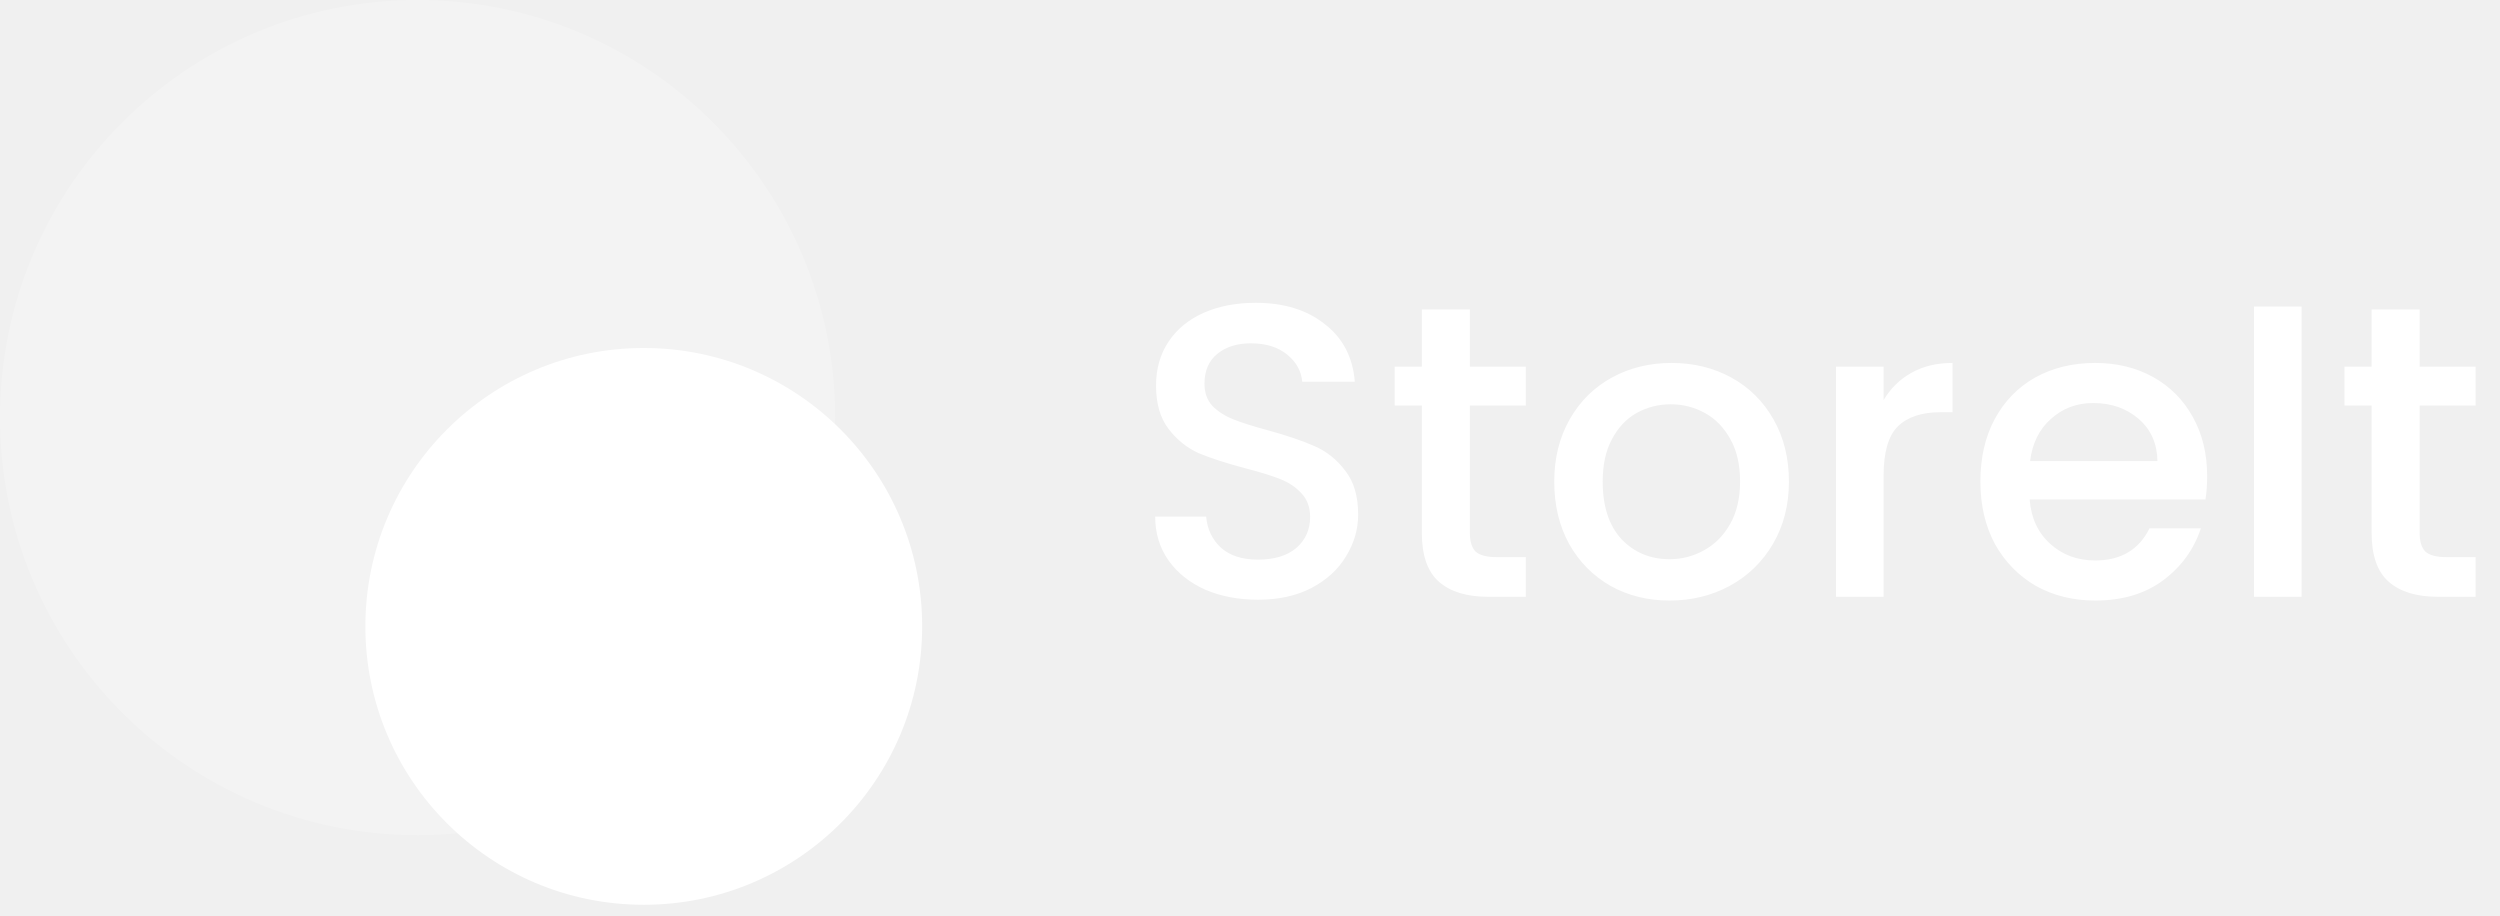
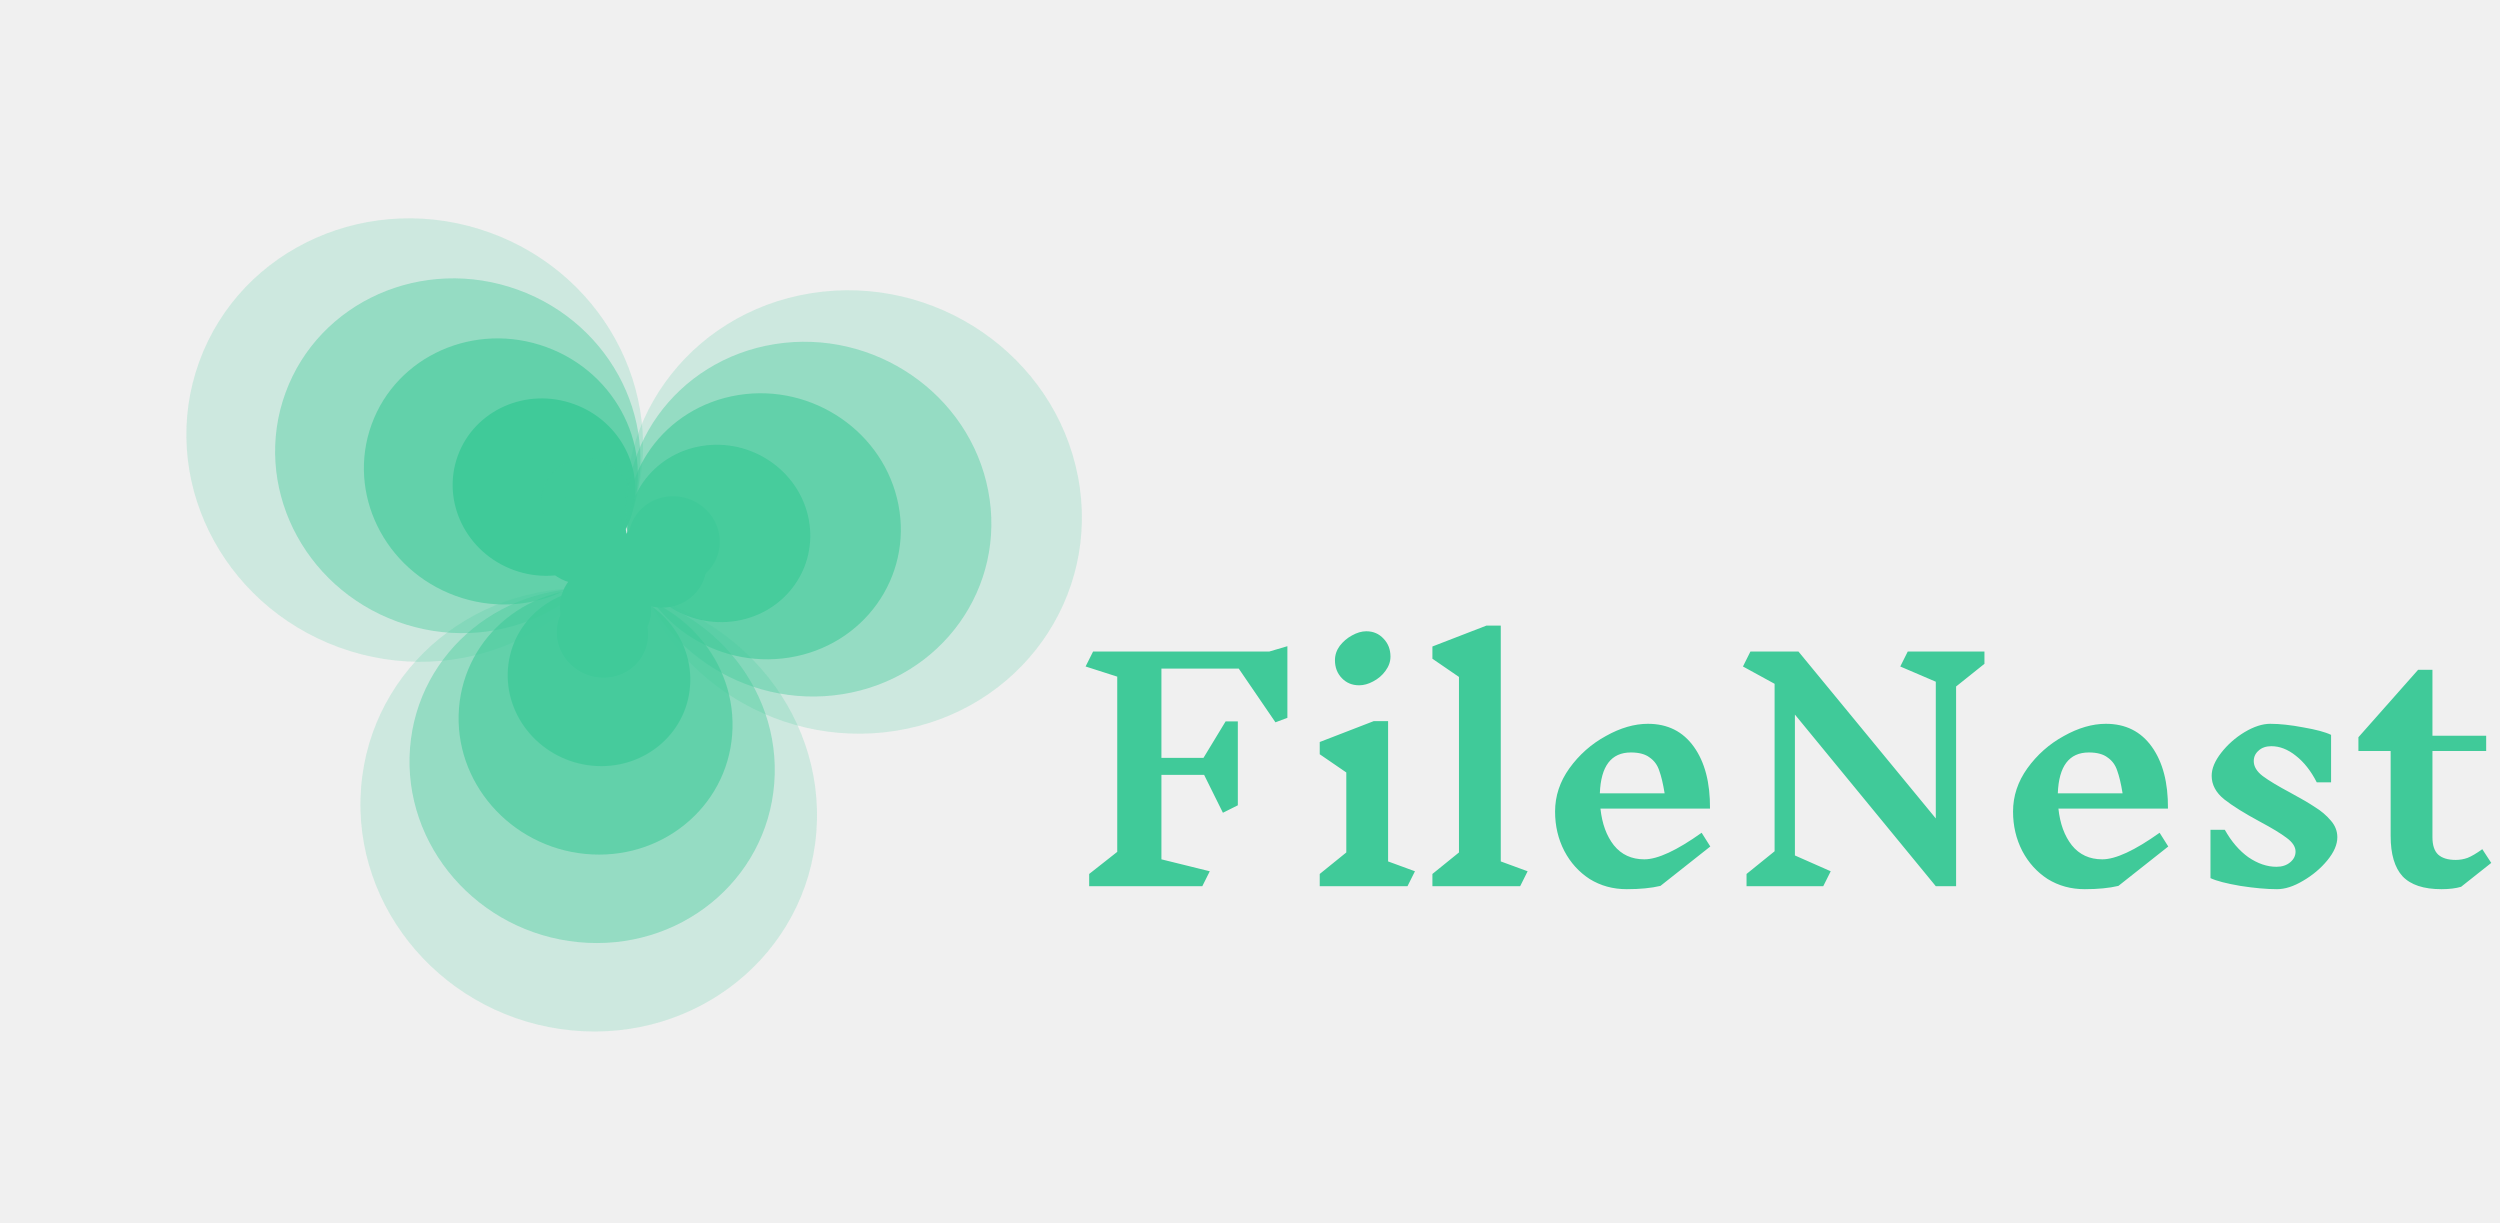
- <svg xmlns="http://www.w3.org/2000/svg" width="224" height="82" viewBox="0 0 224 82" fill="none">
-   <path d="M112.71 53.735C110.964 53.735 109.393 53.435 107.996 52.837C106.599 52.213 105.502 51.34 104.703 50.218C103.905 49.095 103.506 47.785 103.506 46.289H108.071C108.171 47.411 108.607 48.334 109.38 49.058C110.179 49.781 111.289 50.143 112.71 50.143C114.182 50.143 115.33 49.793 116.153 49.095C116.976 48.372 117.387 47.449 117.387 46.326C117.387 45.453 117.126 44.742 116.602 44.194C116.103 43.645 115.467 43.221 114.694 42.921C113.945 42.622 112.898 42.298 111.551 41.949C109.854 41.499 108.47 41.05 107.397 40.602C106.35 40.128 105.452 39.404 104.703 38.431C103.955 37.459 103.581 36.161 103.581 34.54C103.581 33.043 103.955 31.734 104.703 30.611C105.452 29.489 106.499 28.628 107.846 28.03C109.193 27.431 110.752 27.132 112.523 27.132C115.043 27.132 117.101 27.768 118.697 29.04C120.318 30.287 121.216 32.008 121.391 34.203H116.677C116.602 33.255 116.153 32.445 115.33 31.771C114.506 31.098 113.421 30.761 112.074 30.761C110.852 30.761 109.854 31.073 109.081 31.697C108.308 32.32 107.921 33.218 107.921 34.39C107.921 35.189 108.158 35.85 108.632 36.373C109.131 36.872 109.755 37.272 110.503 37.571C111.251 37.87 112.274 38.194 113.571 38.544C115.292 39.017 116.689 39.492 117.762 39.965C118.859 40.439 119.782 41.175 120.53 42.173C121.304 43.146 121.69 44.455 121.69 46.102C121.69 47.424 121.329 48.671 120.605 49.843C119.907 51.016 118.872 51.964 117.5 52.687C116.153 53.385 114.556 53.735 112.71 53.735ZM131.7 36.336V47.748C131.7 48.521 131.874 49.083 132.224 49.432C132.598 49.756 133.221 49.918 134.094 49.918H136.713V53.473H133.346C131.425 53.473 129.954 53.024 128.931 52.126C127.908 51.228 127.397 49.769 127.397 47.748V36.336H124.965V32.856H127.397V27.73H131.7V32.856H136.713V36.336H131.7ZM149.587 53.809C147.642 53.809 145.883 53.373 144.312 52.5C142.74 51.602 141.505 50.355 140.607 48.758C139.709 47.137 139.26 45.266 139.26 43.146C139.26 41.05 139.722 39.192 140.645 37.571C141.568 35.949 142.827 34.702 144.424 33.829C146.02 32.956 147.804 32.52 149.774 32.52C151.745 32.52 153.528 32.956 155.125 33.829C156.721 34.702 157.981 35.949 158.904 37.571C159.827 39.192 160.288 41.05 160.288 43.146C160.288 45.241 159.814 47.099 158.866 48.721C157.919 50.342 156.622 51.602 154.975 52.5C153.354 53.373 151.558 53.809 149.587 53.809ZM149.587 50.105C150.685 50.105 151.708 49.843 152.655 49.319C153.628 48.796 154.414 48.01 155.013 46.962C155.611 45.915 155.911 44.642 155.911 43.146C155.911 41.649 155.624 40.389 155.05 39.367C154.476 38.319 153.716 37.533 152.768 37.01C151.82 36.486 150.797 36.224 149.7 36.224C148.602 36.224 147.579 36.486 146.631 37.01C145.708 37.533 144.973 38.319 144.424 39.367C143.875 40.389 143.601 41.649 143.601 43.146C143.601 45.366 144.162 47.087 145.284 48.309C146.432 49.507 147.866 50.105 149.587 50.105ZM168.77 35.85C169.394 34.802 170.217 33.991 171.24 33.418C172.287 32.819 173.522 32.52 174.944 32.52V36.935H173.859C172.188 36.935 170.916 37.359 170.043 38.207C169.194 39.055 168.77 40.527 168.77 42.622V53.473H164.505V32.856H168.77V35.85ZM197.76 42.659C197.76 43.433 197.71 44.131 197.61 44.755H181.858C181.983 46.401 182.594 47.723 183.692 48.721C184.789 49.719 186.136 50.218 187.732 50.218C190.027 50.218 191.649 49.257 192.597 47.336H197.199C196.575 49.232 195.44 50.791 193.794 52.013C192.173 53.211 190.152 53.809 187.732 53.809C185.762 53.809 183.991 53.373 182.419 52.5C180.873 51.602 179.651 50.355 178.753 48.758C177.88 47.137 177.443 45.266 177.443 43.146C177.443 41.026 177.867 39.167 178.715 37.571C179.588 35.949 180.798 34.702 182.345 33.829C183.916 32.956 185.712 32.52 187.732 32.52C189.678 32.52 191.412 32.944 192.933 33.792C194.455 34.64 195.64 35.837 196.488 37.384C197.336 38.905 197.76 40.664 197.76 42.659ZM193.307 41.312C193.283 39.741 192.721 38.481 191.624 37.533C190.526 36.586 189.167 36.112 187.545 36.112C186.074 36.112 184.814 36.586 183.766 37.533C182.719 38.456 182.095 39.716 181.896 41.312H193.307ZM206.223 27.468V53.473H201.958V27.468H206.223ZM216.8 36.336V47.748C216.8 48.521 216.974 49.083 217.323 49.432C217.698 49.756 218.321 49.918 219.194 49.918H221.813V53.473H218.446C216.525 53.473 215.053 53.024 214.031 52.126C213.008 51.228 212.497 49.769 212.497 47.748V36.336H210.065V32.856H212.497V27.73H216.8V32.856H221.813V36.336H216.8Z" fill="white" />
-   <rect opacity="0.2" width="74.832" height="74.832" rx="37.416" fill="white" />
-   <rect x="32.738" y="31.18" width="49.888" height="49.888" rx="24.944" fill="white" />
+ <svg xmlns="http://www.w3.org/2000/svg" width="268" height="131" viewBox="0 0 268 131" fill="none">
+   <ellipse cx="58.314" cy="52.219" rx="9.831" ry="9.462" transform="rotate(20 58.3138 52.2189)" fill="#40CA99" />
+   <path opacity="0.2" d="M67.552 55.581C63.084 67.859 49.121 74.047 36.365 69.405C23.61 64.762 16.892 51.046 21.36 38.769C25.828 26.492 39.791 20.303 52.547 24.946C65.303 29.588 72.021 43.304 67.552 55.581Z" fill="#40CA99" />
+   <ellipse opacity="0.4" cx="49.075" cy="48.856" rx="19.663" ry="18.925" transform="rotate(20 49.0753 48.8565)" fill="#40CA99" />
+   <ellipse opacity="0.6" cx="53.695" cy="50.538" rx="14.747" ry="14.194" transform="rotate(20 53.6946 50.5376)" fill="#40CA99" />
+   <ellipse opacity="0.8" cx="62.933" cy="53.9" rx="4.916" ry="4.731" transform="rotate(20 62.933 53.9001)" fill="#40CA99" />
+   <ellipse opacity="0.6" cx="14.334" cy="14.611" rx="14.334" ry="14.611" transform="matrix(-0.190084 -0.981768 0.987523 -0.157476 70.1811 72.792)" fill="#40CA99" />
+   <ellipse cx="4.778" cy="4.87" rx="4.778" ry="4.87" transform="matrix(-0.190084 -0.981768 0.987523 -0.157476 68.3647 63.4102)" fill="#40CA99" />
+   <ellipse opacity="0.2" cx="23.89" cy="24.351" rx="23.89" ry="24.351" transform="matrix(-0.190084 -0.981768 0.987523 -0.157476 71.9975 82.1738)" fill="#40CA99" />
+   <ellipse opacity="0.4" cx="19.112" cy="19.481" rx="19.112" ry="19.481" transform="matrix(-0.190084 -0.981768 0.987523 -0.157476 71.0893 77.4829)" fill="#40CA99" />
+   <ellipse opacity="0.8" cx="9.556" cy="9.74" rx="9.556" ry="9.74" transform="matrix(-0.190084 -0.981768 0.987523 -0.157476 69.2729 68.1011)" fill="#40CA99" />
+   <ellipse opacity="0.2" cx="24.518" cy="23.719" rx="24.518" ry="23.719" transform="matrix(0.995331 0.0965189 -0.0774692 0.996995 40.5445 60.7968)" fill="#40CA99" />
+   <ellipse opacity="0.8" cx="9.807" cy="9.488" rx="9.807" ry="9.488" transform="matrix(0.995331 0.0965189 -0.0774692 0.996995 55.1864 62.2166)" fill="#40CA99" />
+   <ellipse opacity="0.4" cx="19.614" cy="18.975" rx="19.614" ry="18.975" transform="matrix(0.995331 0.0965189 -0.0774692 0.996995 45.4251 61.2701)" fill="#40CA99" />
+   <ellipse cx="4.904" cy="4.744" rx="4.904" ry="4.744" transform="matrix(0.995331 0.0965189 -0.0774692 0.996995 60.067 62.6898)" fill="#40CA99" />
+   <ellipse opacity="0.6" cx="14.711" cy="14.232" rx="14.711" ry="14.232" transform="matrix(0.995331 0.0965189 -0.0774692 0.996995 50.3058 61.7434)" fill="#40CA99" />
+   <ellipse cx="4.87" cy="4.778" rx="4.87" ry="4.778" transform="matrix(0.655262 0.755401 -0.776681 0.629894 65.4335 58.5144)" fill="#40CA99" />
+   <ellipse cx="4.87" cy="4.778" rx="4.87" ry="4.778" transform="matrix(0.655262 0.755401 -0.776681 0.629894 62.8732 51.1902)" fill="#40CA99" />
+   <ellipse cx="4.87" cy="4.778" rx="4.87" ry="4.778" transform="matrix(0.655262 0.755401 -0.776681 0.629894 71.3711 53.699)" fill="#40CA99" />
+   <path d="M138.008 76.952L136.728 77.432L132.792 71.672H124.504V81.24H129.016L131.384 77.336H132.696V86.328L131.096 87.128L129.08 83.064H124.504V92.12L129.688 93.4L128.888 95H116.76V93.688L119.768 91.32V72.536L116.376 71.448L117.176 69.848H136.056L138.008 69.272V76.952ZM150.883 95H141.475V93.688L144.323 91.384V82.808L141.475 80.856V79.544L147.267 77.304H148.803V92.344L151.683 93.4L150.883 95ZM146.467 67.672C147.214 67.672 147.832 67.939 148.323 68.472C148.814 68.984 149.059 69.624 149.059 70.392C149.059 70.925 148.878 71.437 148.515 71.928C148.174 72.397 147.736 72.771 147.203 73.048C146.691 73.325 146.19 73.464 145.699 73.464C144.952 73.464 144.334 73.208 143.843 72.696C143.352 72.184 143.107 71.544 143.107 70.776C143.107 70.221 143.278 69.709 143.619 69.24C143.982 68.771 144.419 68.397 144.931 68.12C145.464 67.821 145.976 67.672 146.467 67.672ZM162.962 95H153.554V93.688L156.402 91.384V72.568L153.554 70.616V69.304L159.346 67.064H160.882V92.344L163.762 93.4L162.962 95ZM178 94.968C177.019 95.203 175.814 95.32 174.384 95.32C172.912 95.32 171.59 94.957 170.416 94.232C169.264 93.485 168.358 92.483 167.696 91.224C167.035 89.944 166.704 88.536 166.704 87C166.704 85.336 167.216 83.789 168.24 82.36C169.286 80.909 170.587 79.757 172.144 78.904C173.702 78.029 175.206 77.592 176.656 77.592C178.768 77.592 180.411 78.413 181.584 80.056C182.758 81.699 183.334 83.907 183.312 86.68H171.568C171.739 88.301 172.219 89.613 173.008 90.616C173.819 91.619 174.907 92.12 176.272 92.12C177.702 92.12 179.75 91.171 182.416 89.272L183.344 90.744L178 94.968ZM174.832 80.664C172.72 80.664 171.611 82.125 171.504 85.048H178.448C178.278 84.003 178.086 83.192 177.872 82.616C177.68 82.019 177.339 81.549 176.848 81.208C176.379 80.845 175.707 80.664 174.832 80.664ZM209.693 73.592V95H207.517L192.413 76.6V91.704L196.253 93.4L195.453 95H187.229V93.688L190.237 91.256V73.304L186.845 71.448L187.645 69.848H192.797L207.517 87.736V73.08L203.709 71.448L204.509 69.848H212.733V71.16L209.693 73.592ZM227.094 94.968C226.113 95.203 224.907 95.32 223.478 95.32C222.006 95.32 220.683 94.957 219.51 94.232C218.358 93.485 217.451 92.483 216.79 91.224C216.129 89.944 215.798 88.536 215.798 87C215.798 85.336 216.31 83.789 217.334 82.36C218.379 80.909 219.681 79.757 221.238 78.904C222.795 78.029 224.299 77.592 225.75 77.592C227.862 77.592 229.505 78.413 230.678 80.056C231.851 81.699 232.427 83.907 232.406 86.68H220.662C220.833 88.301 221.313 89.613 222.102 90.616C222.913 91.619 224.001 92.12 225.366 92.12C226.795 92.12 228.843 91.171 231.51 89.272L232.438 90.744L227.094 94.968ZM223.926 80.664C221.814 80.664 220.705 82.125 220.598 85.048H227.542C227.371 84.003 227.179 83.192 226.966 82.616C226.774 82.019 226.433 81.549 225.942 81.208C225.473 80.845 224.801 80.664 223.926 80.664ZM246.083 91.288C246.083 90.776 245.763 90.285 245.123 89.816C244.504 89.347 243.555 88.771 242.275 88.088C240.611 87.192 239.331 86.392 238.435 85.688C237.539 84.963 237.091 84.12 237.091 83.16C237.091 82.392 237.432 81.571 238.115 80.696C238.797 79.821 239.629 79.085 240.611 78.488C241.613 77.891 242.531 77.592 243.363 77.592C244.387 77.592 245.571 77.72 246.915 77.976C248.28 78.211 249.272 78.477 249.891 78.776V83.864H248.355C247.736 82.648 246.989 81.699 246.115 81.016C245.261 80.333 244.387 79.992 243.491 79.992C242.915 79.992 242.456 80.152 242.115 80.472C241.773 80.771 241.603 81.144 241.603 81.592C241.603 82.168 241.923 82.701 242.562 83.192C243.224 83.683 244.216 84.28 245.539 84.984C246.648 85.581 247.523 86.093 248.163 86.52C248.824 86.925 249.389 87.405 249.859 87.96C250.328 88.493 250.562 89.091 250.562 89.752C250.562 90.541 250.2 91.373 249.475 92.248C248.771 93.101 247.907 93.827 246.883 94.424C245.88 95.021 244.952 95.32 244.099 95.32C242.989 95.32 241.677 95.203 240.163 94.968C238.669 94.712 237.603 94.435 236.963 94.136V88.952H238.499C239.203 90.211 240.045 91.192 241.027 91.896C242.029 92.579 243.032 92.92 244.035 92.92C244.632 92.92 245.123 92.76 245.507 92.44C245.891 92.12 246.083 91.736 246.083 91.288ZM263.83 95.064C263.254 95.235 262.55 95.32 261.718 95.32C259.819 95.32 258.432 94.861 257.558 93.944C256.704 93.005 256.278 91.565 256.278 89.624V80.504H252.822V79.032L259.222 71.8H260.758V78.872H266.518V80.504H260.758V89.752C260.758 90.605 260.96 91.224 261.366 91.608C261.792 91.992 262.422 92.184 263.254 92.184C263.702 92.184 264.128 92.109 264.534 91.96C264.96 91.789 265.483 91.48 266.102 91.032L267.062 92.504L263.83 95.064Z" fill="#40CA99" />
</svg>
